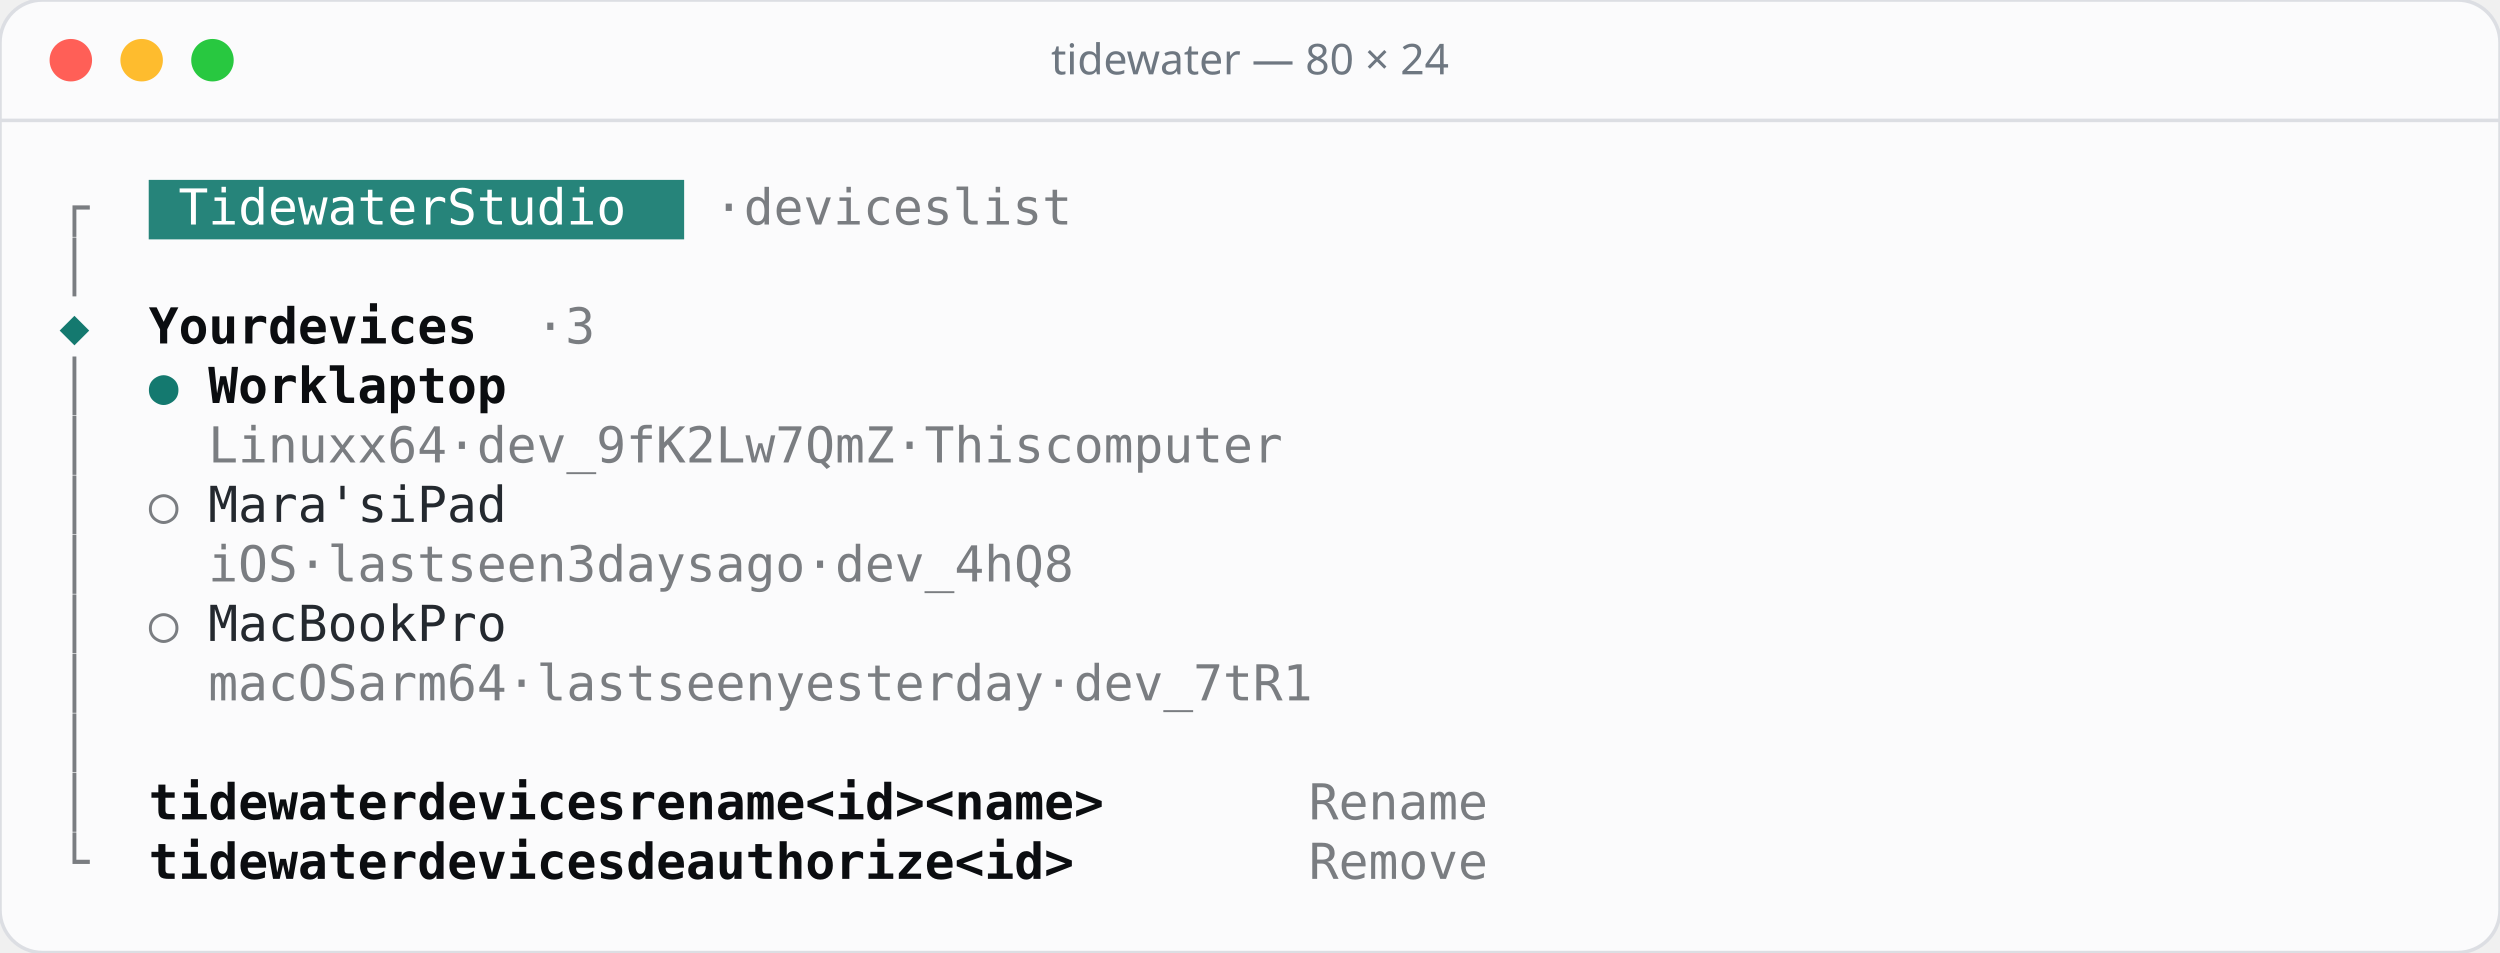
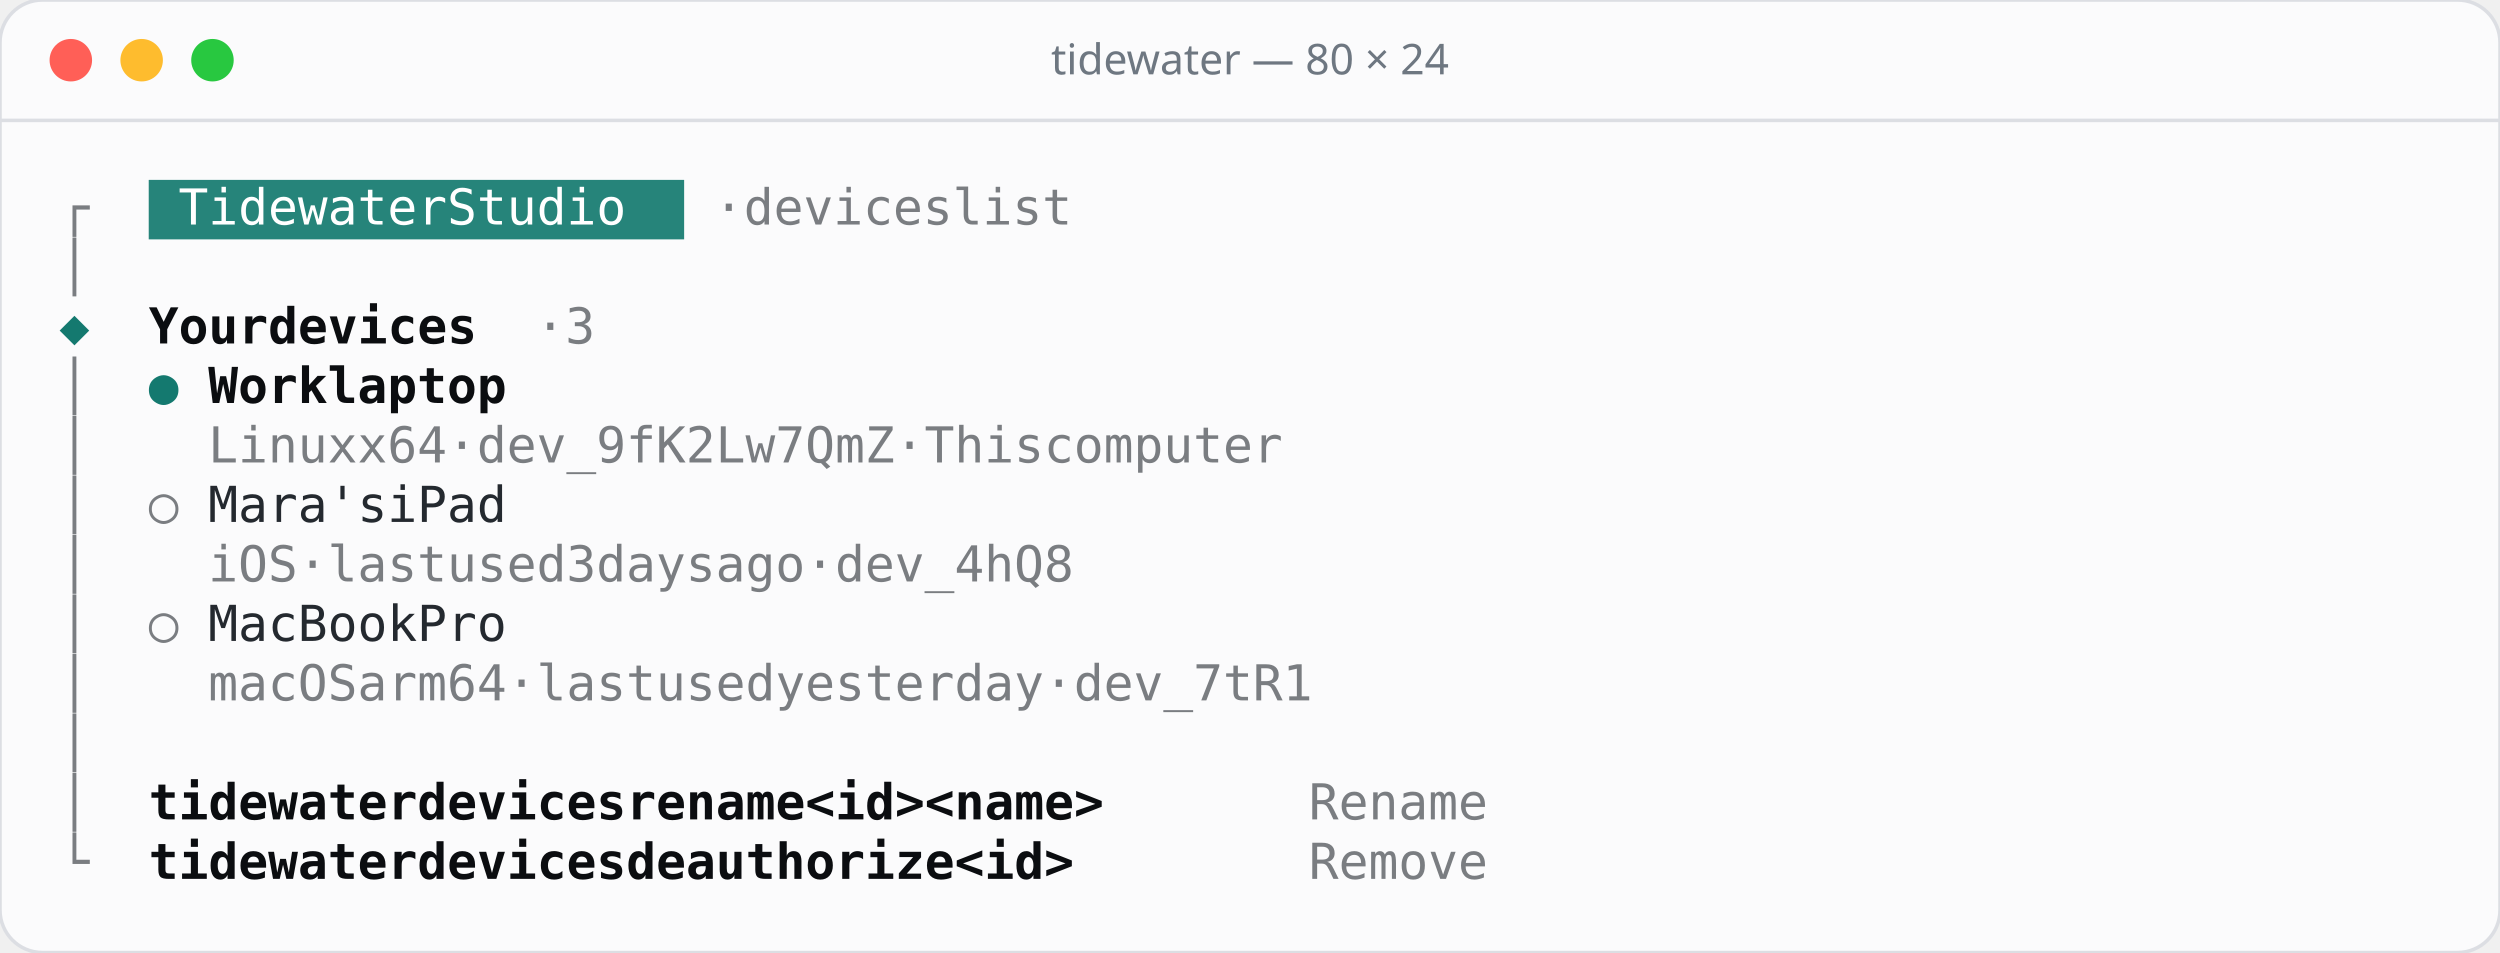
<svg xmlns="http://www.w3.org/2000/svg" width="706" height="269" viewBox="0 0 706 269">
  <rect width="706" height="269" rx="12" fill="#fbfbfc" stroke="#dcdee3" />
  <line x1="0" y1="34" x2="706" y2="34" stroke="#dcdee3" />
  <circle cx="20" cy="17" r="6" fill="#ff5f57" />
  <circle cx="40" cy="17" r="6" fill="#febc2e" />
  <circle cx="60" cy="17" r="6" fill="#28c840" />
  <text x="353" y="21" text-anchor="middle" font-family="Rubik, system-ui, sans-serif" font-size="12" font-weight="500" fill="#6e7781">tidewater — 80 × 24</text>
  <g font-family="'JetBrains Mono', ui-monospace, monospace" font-size="14">
    <rect x="42.0" y="50.8" width="151.2" height="16.8" fill="#26847a" />
    <text x="16.8" y="63.4" fill="#7a7d81">┌</text>
    <text x="50.4 58.8 67.2 75.6 84.0 92.4 100.8 109.2 117.6 134.4 142.8 151.2 159.6 168.0 176.4" y="63.4" fill="#ffffff">TidewaterStudio</text>
    <text x="201.6 218.4 226.8 235.2 243.6 252.0 260.4 268.8 285.6 294.0 302.4 310.8" y="63.4" fill="#7a7d81">·deviceslist</text>
    <text x="16.8" y="80.2" fill="#7a7d81">│</text>
    <text x="16.8" y="97.0" fill="#14796f">◆</text>
    <text x="42.0 50.4 58.8 67.2 84.0 92.4 100.8 109.2 117.6 126.0 134.4" y="97.0" fill="#0b0d10" font-weight="600">Yourdevices</text>
    <text x="151.2 168.0" y="97.0" fill="#7a7d81">·3</text>
    <text x="16.8" y="113.8" fill="#7a7d81">│</text>
    <text x="42.0" y="113.8" fill="#14796f">●</text>
    <text x="58.8 67.2 75.6 84.0 100.8 109.2 117.6 126.0 134.4 142.8" y="113.8" fill="#0b0d10" font-weight="600">Worklaptop</text>
    <text x="16.8" y="130.6" fill="#7a7d81">│</text>
    <text x="58.8 67.2 75.6 84.0 92.4 109.2 117.6 126.0 142.8 159.6 168.0 176.4 184.8 193.2 201.6 210.0 218.4 226.8 235.2 243.6 252.0 260.4 268.8 285.6 302.4 310.8 319.2 327.6 344.4 352.8 361.2 369.6 378.0 386.4 394.8 403.2" y="130.6" fill="#7a7d81">Linuxx64·dev_9fK2Lw7QmZ·Thiscomputer</text>
    <text x="16.8" y="147.4" fill="#7a7d81">│</text>
    <text x="42.0" y="147.4" fill="#7a7d81">○</text>
    <text x="58.8 67.2 75.6 84.0 92.4 100.8 117.6 126.0 134.4 142.8" y="147.4" fill="#24292f">Mara'siPad</text>
    <text x="16.8" y="164.2" fill="#7a7d81">│</text>
-     <text x="58.8 67.2 75.6 92.4 109.2 117.6 126.0 134.4 151.2 159.6 168.0 176.4 193.2 210.0 218.4 226.8 235.2 252.0 260.4 268.8 285.6 302.4 310.8 319.2 327.6 336.0 344.4 352.8 361.2" y="164.2" fill="#7a7d81">iOS·lastseen3daysago·dev_4hQ8</text>
+     <text x="58.8 67.2 75.6 92.4 109.2 117.6 126.0 134.4 151.2 159.6 168.0 176.4 193.2 210.0 218.4 226.8 235.2 252.0 260.4 268.8 285.6 302.4 310.8 319.2 327.6 336.0 344.4 352.8 361.2" y="164.2" fill="#7a7d81">iOS·lastused3daysago·dev_4hQ8</text>
    <text x="16.8" y="181.0" fill="#7a7d81">│</text>
    <text x="42.0" y="181.0" fill="#7a7d81">○</text>
    <text x="58.8 67.2 75.6 84.0 92.4 100.8 109.2 126.0 134.4 142.8" y="181.0" fill="#24292f">MacBookPro</text>
    <text x="16.8" y="197.8" fill="#7a7d81">│</text>
-     <text x="58.8 67.2 75.6 84.0 92.4 109.2 117.6 126.0 134.4 142.8 159.6 176.4 184.8 193.2 201.6 218.4 226.8 235.2 243.6 260.4 268.8 277.2 285.6 294.0 302.4 310.8 319.2 327.6 344.4 361.2 369.6 378.0 386.4 394.8 403.2 411.6 420.0" y="197.8" fill="#7a7d81">macOSarm64·lastseenyesterday·dev_7tR1</text>
+     <text x="58.8 67.2 75.6 84.0 92.4 109.2 117.6 126.0 134.4 142.8 159.6 176.4 184.8 193.2 201.6 218.4 226.8 235.2 243.6 260.4 268.8 277.2 285.6 294.0 302.4 310.8 319.2 327.6 344.4 361.2 369.6 378.0 386.4 394.8 403.2 411.6 420.0" y="197.8" fill="#7a7d81">macOSarm64·lastusedyesterday·dev_7tR1</text>
    <text x="16.8" y="214.6" fill="#7a7d81">│</text>
    <text x="16.8" y="231.4" fill="#7a7d81">│</text>
    <text x="42.0 50.4 58.8 67.2 75.6 84.0 92.4 100.8 109.2 126.0 134.4 142.8 151.2 159.6 168.0 176.4 193.2 201.6 210.0 218.4 226.8 235.2 252.0 260.4 268.8 277.2 294.0 302.4 310.8 319.2 327.6 336.0" y="231.4" fill="#0b0d10" font-weight="600">tidewaterdevicesrename&lt;id&gt;&lt;name&gt;</text>
    <text x="369.6 378.0 386.4 394.8 403.2 411.6" y="231.4" fill="#7a7d81">Rename</text>
    <text x="16.8" y="248.2" fill="#7a7d81">└</text>
    <text x="42.0 50.4 58.8 67.2 75.6 84.0 92.4 100.8 109.2 126.0 134.4 142.8 151.2 159.6 168.0 176.4 193.2 201.6 210.0 218.4 226.8 235.2 243.6 252.0 260.4 268.8 277.2 294.0 302.4 310.8 319.2" y="248.2" fill="#0b0d10" font-weight="600">tidewaterdevicesdeauthorize&lt;id&gt;</text>
    <text x="369.6 378.0 386.4 394.8 403.2 411.6" y="248.2" fill="#7a7d81">Remove</text>
  </g>
</svg>
